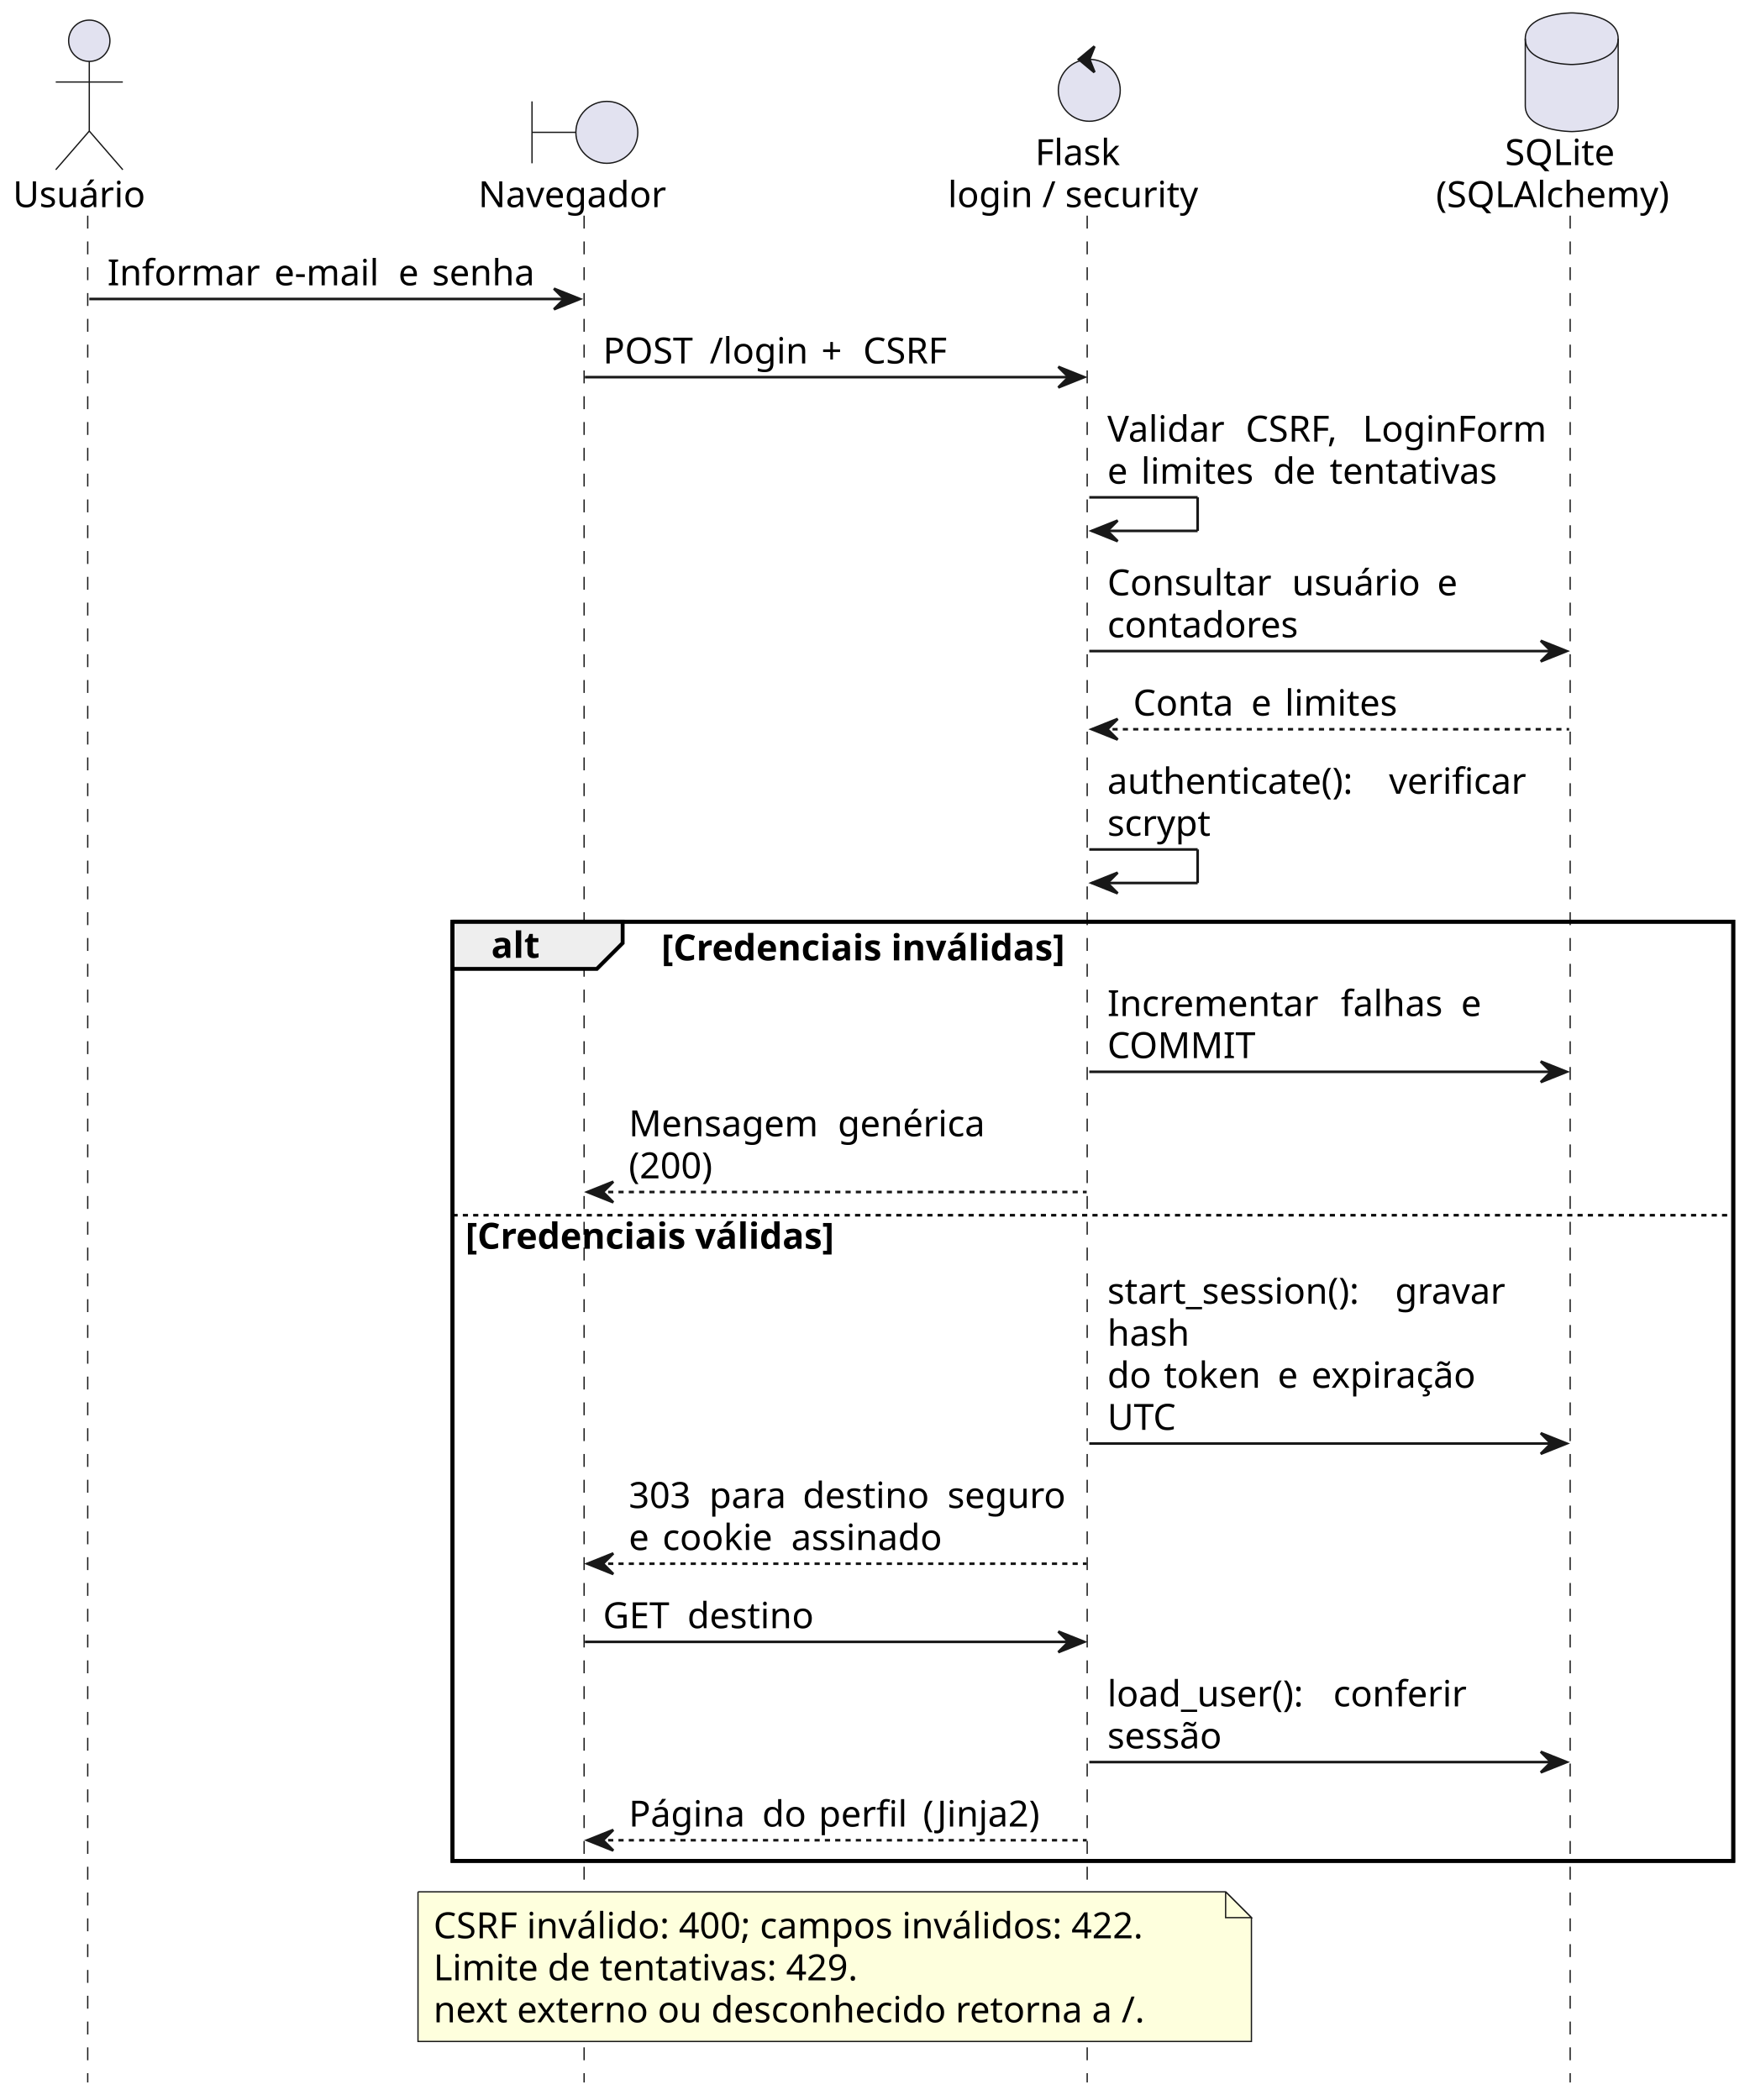
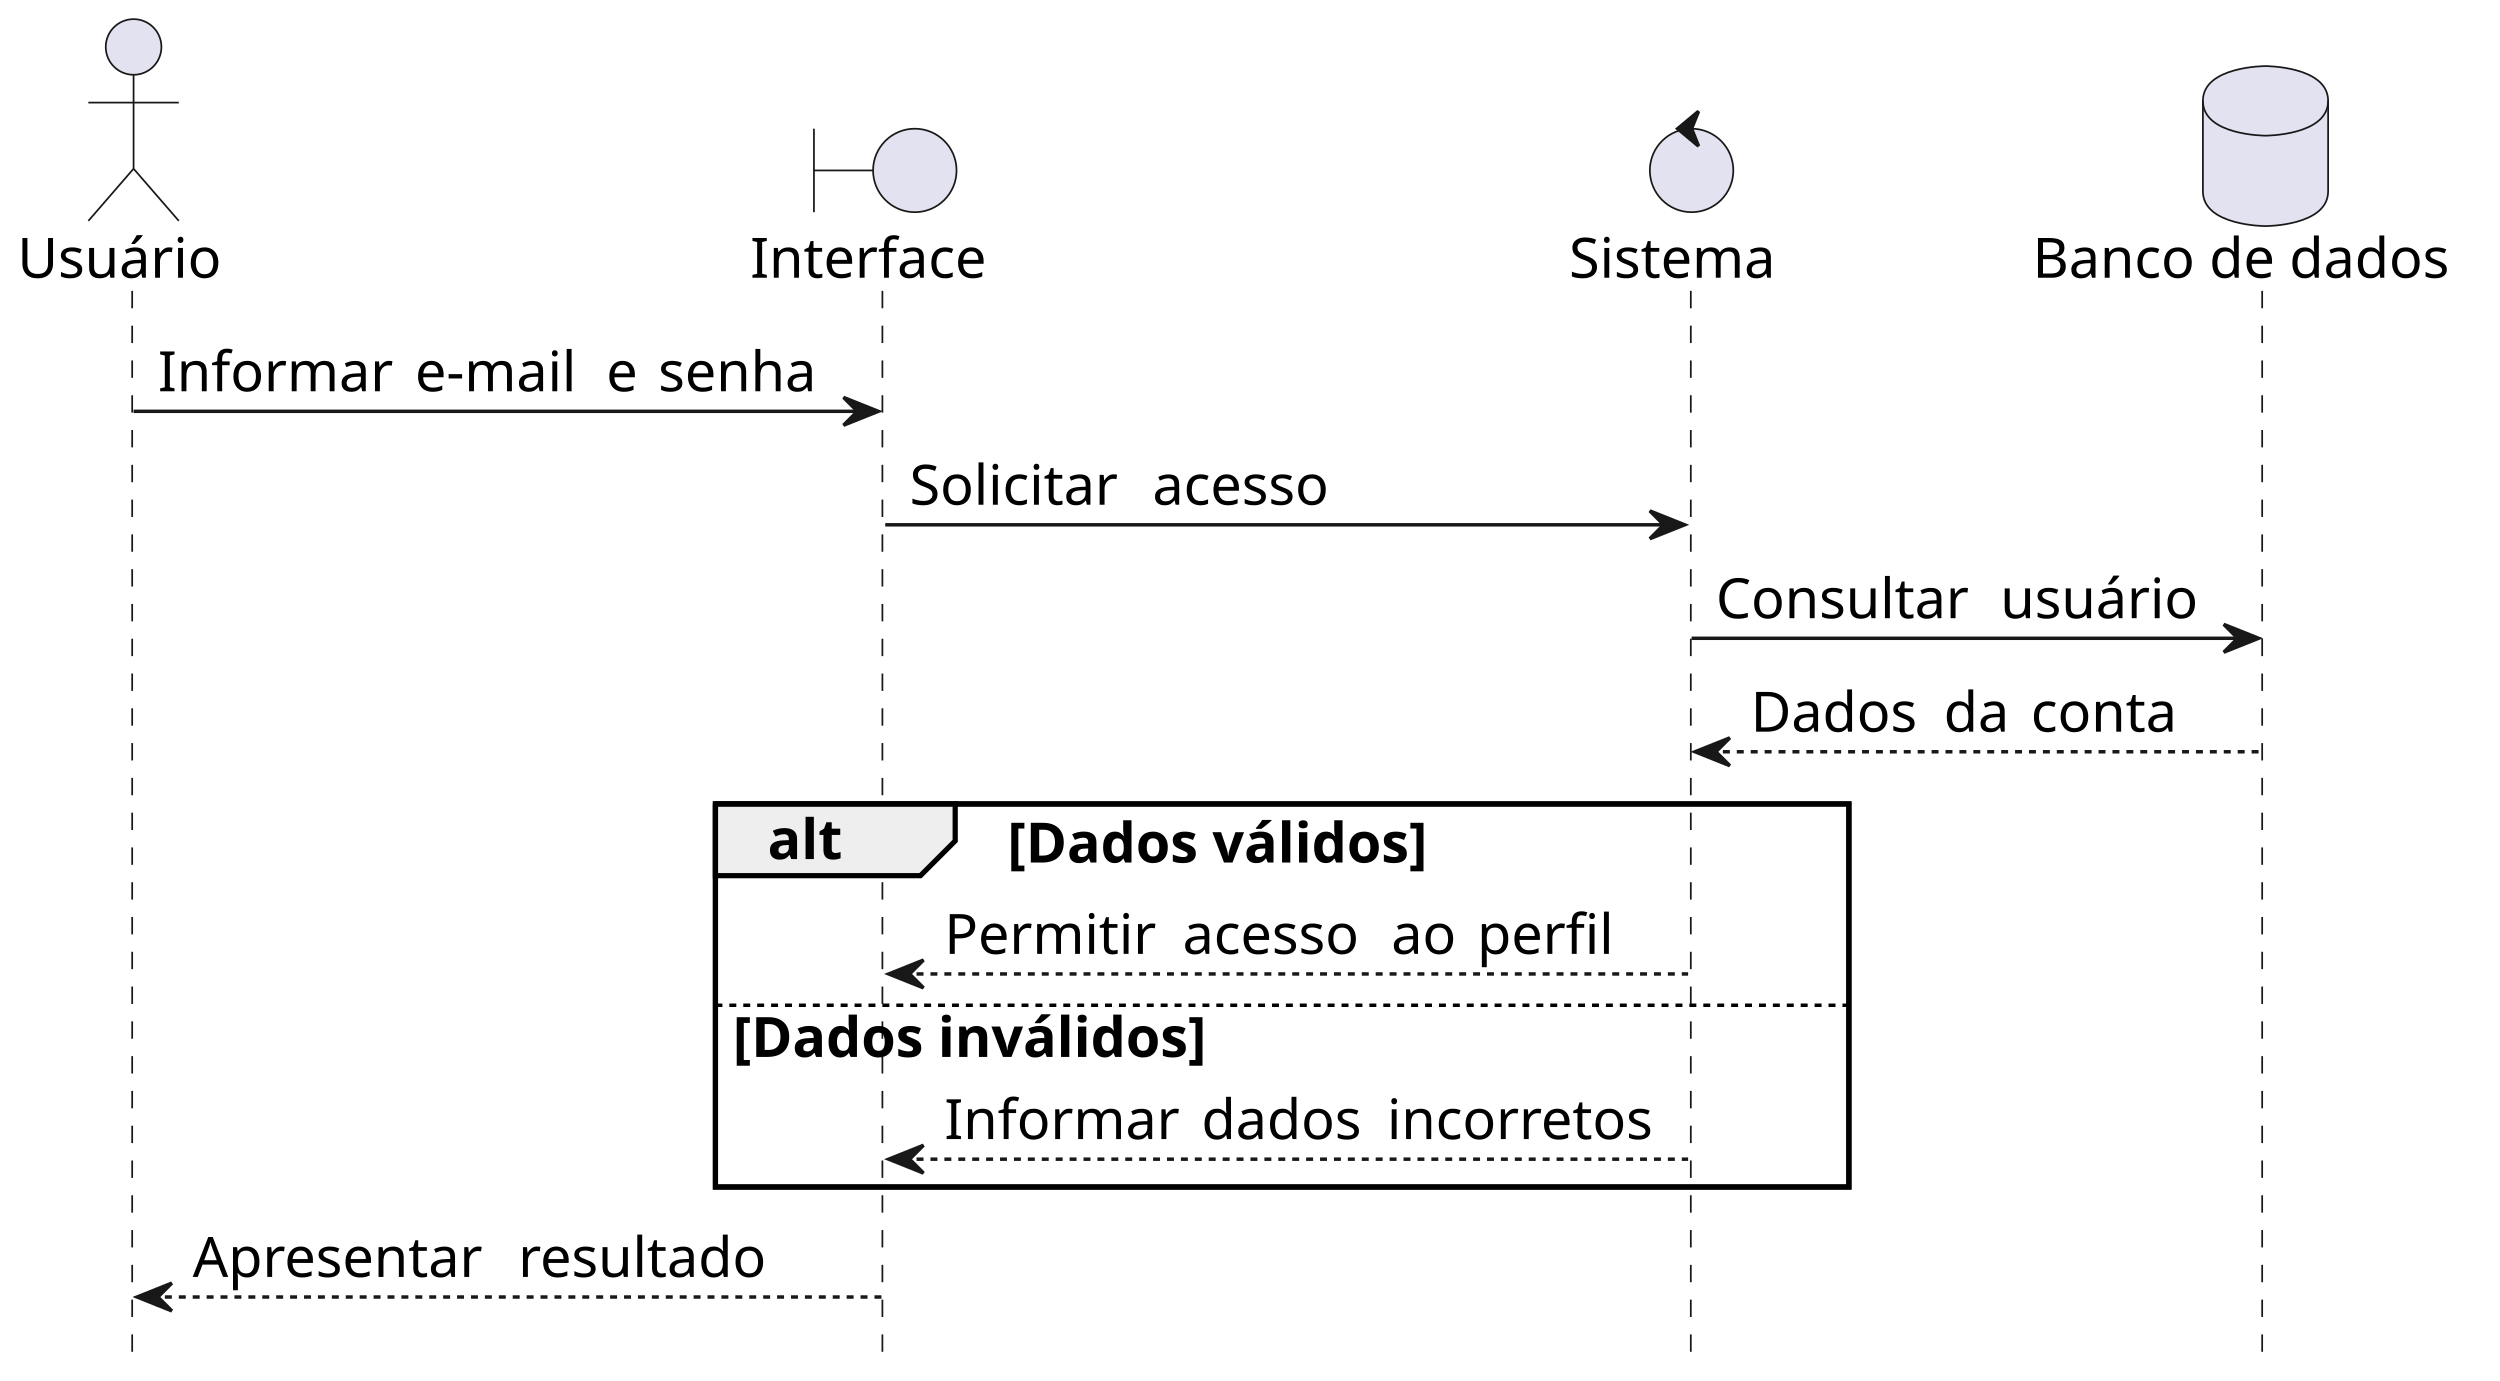
- <svg xmlns="http://www.w3.org/2000/svg" contentStyleType="text/css" data-diagram-type="SEQUENCE" height="814px" preserveAspectRatio="none" style="width:678px;height:814px;background:#FFFFFF;" version="1.1" viewBox="0 0 678 814" width="678px" zoomAndPan="magnify">
+ <svg xmlns="http://www.w3.org/2000/svg" contentStyleType="text/css" data-diagram-type="SEQUENCE" height="1240.625px" preserveAspectRatio="none" style="width:2246px;height:1240px;background:#FFFFFF;" version="1.1" viewBox="0 0 2246 1240" width="2246.875px" zoomAndPan="magnify">
  <defs />
  <g>
-     <rect fill="none" height="364.047" style="stroke:#000000;stroke-width:1.5;" width="496.363" x="175.372" y="357.266" />
+     <rect fill="none" height="344.141" style="stroke:#000000;stroke-width:4.688;" width="1018.286" x="642.749" y="722.266" />
    <g>
-       <rect fill="#000000" fill-opacity="0" height="723.609" width="8" x="30.602" y="83.594" />
-       <line style="stroke:#181818;stroke-width:0.5;stroke-dasharray:5,5;" x1="34" x2="34" y1="83.594" y2="807.203" />
+       <rect fill="#000000" fill-opacity="0" height="960.156" width="25" x="107.507" y="261.328" />
+       <line style="stroke:#181818;stroke-width:1.562;stroke-dasharray:15.625,15.625;" x1="118.75" x2="118.75" y1="261.328" y2="1221.484" />
    </g>
    <g>
-       <rect fill="#000000" fill-opacity="0" height="723.609" width="8" x="222.684" y="83.594" />
-       <line style="stroke:#181818;stroke-width:0.5;stroke-dasharray:5,5;" x1="226.372" x2="226.372" y1="83.594" y2="807.203" />
+       <rect fill="#000000" fill-opacity="0" height="960.156" width="25" x="782.8" y="261.328" />
+       <line style="stroke:#181818;stroke-width:1.562;stroke-dasharray:15.625,15.625;" x1="792.749" x2="792.749" y1="261.328" y2="1221.484" />
    </g>
    <g>
-       <rect fill="#000000" fill-opacity="0" height="723.609" width="8" x="418.157" y="83.594" />
-       <line style="stroke:#181818;stroke-width:0.5;stroke-dasharray:5,5;" x1="421.347" x2="421.347" y1="83.594" y2="807.203" />
+       <rect fill="#000000" fill-opacity="0" height="960.156" width="25" x="1507.214" y="261.328" />
+       <line style="stroke:#181818;stroke-width:1.562;stroke-dasharray:15.625,15.625;" x1="1519.019" x2="1519.019" y1="261.328" y2="1221.484" />
    </g>
    <g>
-       <rect fill="#000000" fill-opacity="0" height="723.609" width="8" x="605.133" y="83.594" />
-       <line style="stroke:#181818;stroke-width:0.5;stroke-dasharray:5,5;" x1="608.532" x2="608.532" y1="83.594" y2="807.203" />
+       <rect fill="#000000" fill-opacity="0" height="960.156" width="25" x="2022.839" y="261.328" />
+       <line style="stroke:#181818;stroke-width:1.562;stroke-dasharray:15.625,15.625;" x1="2032.336" x2="2032.336" y1="261.328" y2="1221.484" />
    </g>
    <g class="participant participant-head" data-participant="U">
-       <text fill="#000000" font-family="sans-serif" font-size="14" lengthAdjust="spacing" textLength="53.204" x="5" y="80.292">Usuário</text>
-       <ellipse cx="34.602" cy="15.797" fill="#E2E2F0" rx="8" ry="8" style="stroke:#181818;stroke-width:0.5;" />
-       <path d="M34.602,23.797 L34.602,50.797 M21.602,31.797 L47.602,31.797 M34.602,50.797 L21.602,65.797 M34.602,50.797 L47.602,65.797" fill="none" style="stroke:#181818;stroke-width:0.5;" />
+       <text fill="#000000" font-family="sans-serif" font-size="50" lengthAdjust="spacing" textLength="190.015" x="15.625" y="249.536">Usuário</text>
+       <ellipse cx="120.007" cy="42.188" fill="#E2E2F0" rx="25" ry="25" style="stroke:#181818;stroke-width:1.562;" />
+       <path d="M120.007,67.188 L120.007,151.562 M79.382,92.188 L160.632,92.188 M120.007,151.562 L79.382,198.438 M120.007,151.562 L160.632,198.438" fill="none" style="stroke:#181818;stroke-width:1.562;" />
+     </g>
+     <g class="participant participant-head" data-participant="I">
+       <text fill="#000000" font-family="sans-serif" font-size="50" lengthAdjust="spacing" textLength="223.852" x="673.999" y="249.536">Interface</text>
+       <path d="M731.238,115.625 L731.238,190.625 M731.238,153.125 L784.363,153.125" fill="none" style="stroke:#181818;stroke-width:1.562;" />
+       <ellipse cx="821.863" cy="153.125" fill="#E2E2F0" rx="37.5" ry="37.5" style="stroke:#181818;stroke-width:1.562;" />
+     </g>
+     <g class="participant participant-head" data-participant="S">
+       <text fill="#000000" font-family="sans-serif" font-size="50" lengthAdjust="spacing" textLength="201.392" x="1409.644" y="249.536">Sistema</text>
+       <ellipse cx="1519.714" cy="153.125" fill="#E2E2F0" rx="37.5" ry="37.5" style="stroke:#181818;stroke-width:1.562;" />
+       <polygon fill="#181818" points="1507.214,115.625,1525.964,100,1519.714,115.625,1525.964,131.25,1507.214,115.625" style="stroke:#181818;stroke-width:3.125;" />
    </g>
    <g class="participant participant-head" data-participant="B">
-       <text fill="#000000" font-family="sans-serif" font-size="14" lengthAdjust="spacing" textLength="76.624" x="185.372" y="80.292">Navegador</text>
-       <path d="M206.184,39.297 L206.184,63.297 M206.184,51.297 L223.184,51.297" fill="none" style="stroke:#181818;stroke-width:0.5;" />
-       <ellipse cx="235.184" cy="51.297" fill="#E2E2F0" rx="12" ry="12" style="stroke:#181818;stroke-width:0.5;" />
+       <text fill="#000000" font-family="sans-serif" font-size="50" lengthAdjust="spacing" textLength="399.756" x="1826.086" y="249.536">Banco de dados</text>
+       <path d="M1979.089,90.625 C1979.089,59.375 2035.339,59.375 2035.339,59.375 C2035.339,59.375 2091.589,59.375 2091.589,90.625 L2091.589,171.875 C2091.589,203.125 2035.339,203.125 2035.339,203.125 C2035.339,203.125 1979.089,203.125 1979.089,171.875 L1979.089,90.625" fill="#E2E2F0" style="stroke:#181818;stroke-width:1.562;" />
+       <path d="M1979.089,90.625 C1979.089,121.875 2035.339,121.875 2035.339,121.875 C2035.339,121.875 2091.589,121.875 2091.589,90.625" fill="none" style="stroke:#181818;stroke-width:1.562;" />
    </g>
-     <g class="participant participant-head" data-participant="F">
-       <text fill="#000000" font-family="sans-serif" font-size="14" lengthAdjust="spacing" textLength="35.923" x="401.195" y="63.995">Flask</text>
-       <text fill="#000000" font-family="sans-serif" font-size="14" lengthAdjust="spacing" textLength="103.619" x="367.347" y="80.292">login / security</text>
-       <ellipse cx="422.157" cy="35" fill="#E2E2F0" rx="12" ry="12" style="stroke:#181818;stroke-width:0.5;" />
-       <polygon fill="#181818" points="418.157,23,424.157,18,422.157,23,424.157,28,418.157,23" style="stroke:#181818;stroke-width:1;" />
+     <g class="message" data-participant-1="U" data-participant-2="I">
+       <polygon fill="#181818" points="757.8,357.031,789.05,369.531,757.8,382.031,770.3,369.531" style="stroke:#181818;stroke-width:3.125;" />
+       <line style="stroke:#181818;stroke-width:3.125;" x1="120.007" x2="776.55" y1="369.531" y2="369.531" />
+       <text fill="#000000" font-family="sans-serif" font-size="50" lengthAdjust="spacing" textLength="215.088" x="141.882" y="351.489">Informar</text>
+       <text fill="#000000" font-family="sans-serif" font-size="50" lengthAdjust="spacing" textLength="15.894" x="356.97" y="351.489"> </text>
+       <text fill="#000000" font-family="sans-serif" font-size="50" lengthAdjust="spacing" textLength="155.933" x="372.864" y="351.489">e-mail</text>
+       <text fill="#000000" font-family="sans-serif" font-size="50" lengthAdjust="spacing" textLength="15.894" x="528.796" y="351.489"> </text>
+       <text fill="#000000" font-family="sans-serif" font-size="50" lengthAdjust="spacing" textLength="30.762" x="544.69" y="351.489">e</text>
+       <text fill="#000000" font-family="sans-serif" font-size="50" lengthAdjust="spacing" textLength="15.894" x="575.452" y="351.489"> </text>
+       <text fill="#000000" font-family="sans-serif" font-size="50" lengthAdjust="spacing" textLength="150.83" x="591.345" y="351.489">senha</text>
    </g>
-     <g class="participant participant-head" data-participant="D">
-       <text fill="#000000" font-family="sans-serif" font-size="14" lengthAdjust="spacing" textLength="45.698" x="583.284" y="63.995">SQLite</text>
-       <text fill="#000000" font-family="sans-serif" font-size="14" lengthAdjust="spacing" textLength="99.203" x="556.532" y="80.292">(SQLAlchemy)</text>
-       <path d="M591.133,15 C591.133,5 609.133,5 609.133,5 C609.133,5 627.133,5 627.133,15 L627.133,41 C627.133,51 609.133,51 609.133,51 C609.133,51 591.133,51 591.133,41 L591.133,15" fill="#E2E2F0" style="stroke:#181818;stroke-width:0.5;" />
-       <path d="M591.133,15 C591.133,25 609.133,25 609.133,25 C609.133,25 627.133,25 627.133,15" fill="none" style="stroke:#181818;stroke-width:0.5;" />
+     <g class="message" data-participant-1="I" data-participant-2="S">
+       <polygon fill="#181818" points="1482.214,458.984,1513.464,471.484,1482.214,483.984,1494.714,471.484" style="stroke:#181818;stroke-width:3.125;" />
+       <line style="stroke:#181818;stroke-width:3.125;" x1="795.3" x2="1500.964" y1="471.484" y2="471.484" />
+       <text fill="#000000" font-family="sans-serif" font-size="50" lengthAdjust="spacing" textLength="202.295" x="817.175" y="453.442">Solicitar</text>
+       <text fill="#000000" font-family="sans-serif" font-size="50" lengthAdjust="spacing" textLength="15.894" x="1019.47" y="453.442"> </text>
+       <text fill="#000000" font-family="sans-serif" font-size="50" lengthAdjust="spacing" textLength="171.582" x="1035.364" y="453.442">acesso</text>
    </g>
-     <g class="message" data-participant-1="U" data-participant-2="B">
-       <polygon fill="#181818" points="214.684,111.891,224.684,115.891,214.684,119.891,218.684,115.891" style="stroke:#181818;stroke-width:1;" />
-       <line style="stroke:#181818;stroke-width:1;" x1="34.602" x2="220.684" y1="115.891" y2="115.891" />
-       <text fill="#000000" font-family="sans-serif" font-size="14" lengthAdjust="spacing" textLength="60.225" x="41.602" y="110.589">Informar</text>
-       <text fill="#000000" font-family="sans-serif" font-size="14" lengthAdjust="spacing" textLength="4.45" x="101.827" y="110.589"> </text>
-       <text fill="#000000" font-family="sans-serif" font-size="14" lengthAdjust="spacing" textLength="43.661" x="106.277" y="110.589">e-mail</text>
-       <text fill="#000000" font-family="sans-serif" font-size="14" lengthAdjust="spacing" textLength="4.45" x="149.938" y="110.589"> </text>
-       <text fill="#000000" font-family="sans-serif" font-size="14" lengthAdjust="spacing" textLength="8.613" x="154.388" y="110.589">e</text>
-       <text fill="#000000" font-family="sans-serif" font-size="14" lengthAdjust="spacing" textLength="4.45" x="163.001" y="110.589"> </text>
-       <text fill="#000000" font-family="sans-serif" font-size="14" lengthAdjust="spacing" textLength="42.232" x="167.452" y="110.589">senha</text>
+     <g class="message" data-participant-1="S" data-participant-2="B">
+       <polygon fill="#181818" points="1997.839,560.938,2029.089,573.438,1997.839,585.938,2010.339,573.438" style="stroke:#181818;stroke-width:3.125;" />
+       <line style="stroke:#181818;stroke-width:3.125;" x1="1519.714" x2="2016.589" y1="573.438" y2="573.438" />
+       <text fill="#000000" font-family="sans-serif" font-size="50" lengthAdjust="spacing" textLength="239.624" x="1541.589" y="555.395">Consultar</text>
+       <text fill="#000000" font-family="sans-serif" font-size="50" lengthAdjust="spacing" textLength="15.894" x="1781.213" y="555.395"> </text>
+       <text fill="#000000" font-family="sans-serif" font-size="50" lengthAdjust="spacing" textLength="185.107" x="1797.107" y="555.395">usuário</text>
    </g>
-     <g class="message" data-participant-1="B" data-participant-2="F">
-       <polygon fill="#181818" points="410.157,142.188,420.157,146.188,410.157,150.188,414.157,146.188" style="stroke:#181818;stroke-width:1;" />
-       <line style="stroke:#181818;stroke-width:1;" x1="226.684" x2="416.157" y1="146.188" y2="146.188" />
-       <text fill="#000000" font-family="sans-serif" font-size="14" lengthAdjust="spacing" textLength="36.9" x="233.684" y="140.886">POST</text>
-       <text fill="#000000" font-family="sans-serif" font-size="14" lengthAdjust="spacing" textLength="4.45" x="270.584" y="140.886"> </text>
-       <text fill="#000000" font-family="sans-serif" font-size="14" lengthAdjust="spacing" textLength="38.821" x="275.035" y="140.886">/login</text>
-       <text fill="#000000" font-family="sans-serif" font-size="14" lengthAdjust="spacing" textLength="4.45" x="313.856" y="140.886"> </text>
-       <text fill="#000000" font-family="sans-serif" font-size="14" lengthAdjust="spacing" textLength="11.73" x="318.306" y="140.886">+</text>
-       <text fill="#000000" font-family="sans-serif" font-size="14" lengthAdjust="spacing" textLength="4.45" x="330.037" y="140.886"> </text>
-       <text fill="#000000" font-family="sans-serif" font-size="14" lengthAdjust="spacing" textLength="36.442" x="334.487" y="140.886">CSRF</text>
+     <g class="message" data-participant-1="B" data-participant-2="S">
+       <polygon fill="#181818" points="1554.089,662.891,1522.839,675.391,1554.089,687.891,1541.589,675.391" style="stroke:#181818;stroke-width:3.125;" />
+       <line style="stroke:#181818;stroke-width:3.125;stroke-dasharray:6.25,6.25;" x1="1535.339" x2="2032.214" y1="675.391" y2="675.391" />
+       <text fill="#000000" font-family="sans-serif" font-size="50" lengthAdjust="spacing" textLength="157.519" x="1572.839" y="657.349">Dados</text>
+       <text fill="#000000" font-family="sans-serif" font-size="50" lengthAdjust="spacing" textLength="15.894" x="1730.359" y="657.349"> </text>
+       <text fill="#000000" font-family="sans-serif" font-size="50" lengthAdjust="spacing" textLength="62.378" x="1746.252" y="657.349">da</text>
+       <text fill="#000000" font-family="sans-serif" font-size="50" lengthAdjust="spacing" textLength="15.894" x="1808.63" y="657.349"> </text>
+       <text fill="#000000" font-family="sans-serif" font-size="50" lengthAdjust="spacing" textLength="140.015" x="1824.524" y="657.349">conta</text>
    </g>
-     <g class="message" data-participant-1="F" data-participant-2="F">
-       <line style="stroke:#181818;stroke-width:1;" x1="422.157" x2="464.157" y1="192.781" y2="192.781" />
-       <line style="stroke:#181818;stroke-width:1;" x1="464.157" x2="464.157" y1="192.781" y2="205.781" />
-       <line style="stroke:#181818;stroke-width:1;" x1="423.157" x2="464.157" y1="205.781" y2="205.781" />
-       <polygon fill="#181818" points="433.157,201.781,423.157,205.781,433.157,209.781,429.157,205.781" style="stroke:#181818;stroke-width:1;" />
-       <text fill="#000000" font-family="sans-serif" font-size="14" lengthAdjust="spacing" textLength="49.157" x="429.157" y="171.183">Validar</text>
-       <text fill="#000000" font-family="sans-serif" font-size="14" lengthAdjust="spacing" textLength="4.45" x="478.314" y="171.183"> </text>
-       <text fill="#000000" font-family="sans-serif" font-size="14" lengthAdjust="spacing" textLength="40.893" x="482.764" y="171.183">CSRF,</text>
-       <text fill="#000000" font-family="sans-serif" font-size="14" lengthAdjust="spacing" textLength="4.45" x="523.657" y="171.183"> </text>
-       <text fill="#000000" font-family="sans-serif" font-size="14" lengthAdjust="spacing" textLength="74.026" x="528.107" y="171.183">LoginForm</text>
-       <text fill="#000000" font-family="sans-serif" font-size="14" lengthAdjust="spacing" textLength="8.613" x="429.157" y="187.48">e</text>
-       <text fill="#000000" font-family="sans-serif" font-size="14" lengthAdjust="spacing" textLength="4.45" x="437.77" y="187.48"> </text>
-       <text fill="#000000" font-family="sans-serif" font-size="14" lengthAdjust="spacing" textLength="46.703" x="442.22" y="187.48">limites</text>
-       <text fill="#000000" font-family="sans-serif" font-size="14" lengthAdjust="spacing" textLength="4.45" x="488.923" y="187.48"> </text>
-       <text fill="#000000" font-family="sans-serif" font-size="14" lengthAdjust="spacing" textLength="17.5" x="493.373" y="187.48">de</text>
-       <text fill="#000000" font-family="sans-serif" font-size="14" lengthAdjust="spacing" textLength="4.45" x="510.873" y="187.48"> </text>
-       <text fill="#000000" font-family="sans-serif" font-size="14" lengthAdjust="spacing" textLength="70.581" x="515.324" y="187.48">tentativas</text>
+     <path d="M642.749,722.266 L858.154,722.266 L858.154,755.469 L826.904,786.719 L642.749,786.719 L642.749,722.266" fill="#EEEEEE" style="stroke:#000000;stroke-width:4.688;" />
+     <rect fill="none" height="344.141" style="stroke:#000000;stroke-width:4.688;" width="1018.286" x="642.749" y="722.266" />
+     <text fill="#000000" font-family="sans-serif" font-size="50" font-weight="bold" lengthAdjust="spacing" textLength="74.78" x="689.624" y="771.802">alt</text>
+     <text fill="#000000" font-family="sans-serif" font-size="50" font-weight="bold" lengthAdjust="spacing" textLength="438.769" x="905.029" y="774.927">[Dados válidos]</text>
+     <g class="message" data-participant-1="S" data-participant-2="I">
+       <polygon fill="#181818" points="829.675,862.5,798.425,875,829.675,887.5,817.175,875" style="stroke:#181818;stroke-width:3.125;" />
+       <line style="stroke:#181818;stroke-width:3.125;stroke-dasharray:6.25,6.25;" x1="810.925" x2="1516.589" y1="875" y2="875" />
+       <text fill="#000000" font-family="sans-serif" font-size="50" lengthAdjust="spacing" textLength="198.12" x="848.425" y="856.958">Permitir</text>
+       <text fill="#000000" font-family="sans-serif" font-size="50" lengthAdjust="spacing" textLength="15.894" x="1046.545" y="856.958"> </text>
+       <text fill="#000000" font-family="sans-serif" font-size="50" lengthAdjust="spacing" textLength="171.582" x="1062.439" y="856.958">acesso</text>
+       <text fill="#000000" font-family="sans-serif" font-size="50" lengthAdjust="spacing" textLength="15.894" x="1234.021" y="856.958"> </text>
+       <text fill="#000000" font-family="sans-serif" font-size="50" lengthAdjust="spacing" textLength="61.23" x="1249.915" y="856.958">ao</text>
+       <text fill="#000000" font-family="sans-serif" font-size="50" lengthAdjust="spacing" textLength="15.894" x="1311.145" y="856.958"> </text>
+       <text fill="#000000" font-family="sans-serif" font-size="50" lengthAdjust="spacing" textLength="128.442" x="1327.039" y="856.958">perfil</text>
    </g>
-     <g class="message" data-participant-1="F" data-participant-2="D">
-       <polygon fill="#181818" points="597.133,248.375,607.133,252.375,597.133,256.375,601.133,252.375" style="stroke:#181818;stroke-width:1;" />
-       <line style="stroke:#181818;stroke-width:1;" x1="422.157" x2="603.133" y1="252.375" y2="252.375" />
-       <text fill="#000000" font-family="sans-serif" font-size="14" lengthAdjust="spacing" textLength="67.095" x="429.157" y="230.776">Consultar</text>
-       <text fill="#000000" font-family="sans-serif" font-size="14" lengthAdjust="spacing" textLength="4.45" x="496.252" y="230.776"> </text>
-       <text fill="#000000" font-family="sans-serif" font-size="14" lengthAdjust="spacing" textLength="51.83" x="500.702" y="230.776">usuário</text>
-       <text fill="#000000" font-family="sans-serif" font-size="14" lengthAdjust="spacing" textLength="4.45" x="552.532" y="230.776"> </text>
-       <text fill="#000000" font-family="sans-serif" font-size="14" lengthAdjust="spacing" textLength="8.613" x="556.982" y="230.776">e</text>
-       <text fill="#000000" font-family="sans-serif" font-size="14" lengthAdjust="spacing" textLength="78.319" x="429.157" y="247.073">contadores</text>
+     <line style="stroke:#000000;stroke-width:3.125;stroke-dasharray:6.25,6.25;" x1="642.749" x2="1661.035" y1="903.125" y2="903.125" />
+     <text fill="#000000" font-family="sans-serif" font-size="50" font-weight="bold" lengthAdjust="spacing" textLength="491.504" x="658.374" y="949.536">[Dados inválidos]</text>
+     <g class="message" data-participant-1="S" data-participant-2="I">
+       <polygon fill="#181818" points="829.675,1028.906,798.425,1041.406,829.675,1053.906,817.175,1041.406" style="stroke:#181818;stroke-width:3.125;" />
+       <line style="stroke:#181818;stroke-width:3.125;stroke-dasharray:6.25,6.25;" x1="810.925" x2="1516.589" y1="1041.406" y2="1041.406" />
+       <text fill="#000000" font-family="sans-serif" font-size="50" lengthAdjust="spacing" textLength="215.088" x="848.425" y="1023.364">Informar</text>
+       <text fill="#000000" font-family="sans-serif" font-size="50" lengthAdjust="spacing" textLength="15.894" x="1063.513" y="1023.364"> </text>
+       <text fill="#000000" font-family="sans-serif" font-size="50" lengthAdjust="spacing" textLength="150.757" x="1079.407" y="1023.364">dados</text>
+       <text fill="#000000" font-family="sans-serif" font-size="50" lengthAdjust="spacing" textLength="15.894" x="1230.164" y="1023.364"> </text>
+       <text fill="#000000" font-family="sans-serif" font-size="50" lengthAdjust="spacing" textLength="251.782" x="1246.057" y="1023.364">incorretos</text>
    </g>
-     <g class="message" data-participant-1="D" data-participant-2="F">
-       <polygon fill="#181818" points="433.157,278.672,423.157,282.672,433.157,286.672,429.157,282.672" style="stroke:#181818;stroke-width:1;" />
-       <line style="stroke:#181818;stroke-width:1;stroke-dasharray:2,2;" x1="427.157" x2="608.133" y1="282.672" y2="282.672" />
-       <text fill="#000000" font-family="sans-serif" font-size="14" lengthAdjust="spacing" textLength="41.282" x="439.157" y="277.37">Conta</text>
-       <text fill="#000000" font-family="sans-serif" font-size="14" lengthAdjust="spacing" textLength="4.45" x="480.439" y="277.37"> </text>
-       <text fill="#000000" font-family="sans-serif" font-size="14" lengthAdjust="spacing" textLength="8.613" x="484.889" y="277.37">e</text>
-       <text fill="#000000" font-family="sans-serif" font-size="14" lengthAdjust="spacing" textLength="4.45" x="493.502" y="277.37"> </text>
-       <text fill="#000000" font-family="sans-serif" font-size="14" lengthAdjust="spacing" textLength="46.703" x="497.953" y="277.37">limites</text>
+     <g class="message" data-participant-1="I" data-participant-2="U">
+       <polygon fill="#181818" points="154.382,1152.734,123.132,1165.234,154.382,1177.734,141.882,1165.234" style="stroke:#181818;stroke-width:3.125;" />
+       <line style="stroke:#181818;stroke-width:3.125;stroke-dasharray:6.25,6.25;" x1="135.632" x2="792.175" y1="1165.234" y2="1165.234" />
+       <text fill="#000000" font-family="sans-serif" font-size="50" lengthAdjust="spacing" textLength="276.562" x="173.132" y="1147.192">Apresentar</text>
+       <text fill="#000000" font-family="sans-serif" font-size="50" lengthAdjust="spacing" textLength="15.894" x="449.695" y="1147.192"> </text>
+       <text fill="#000000" font-family="sans-serif" font-size="50" lengthAdjust="spacing" textLength="235.523" x="465.588" y="1147.192">resultado</text>
    </g>
-     <g class="message" data-participant-1="F" data-participant-2="F">
-       <line style="stroke:#181818;stroke-width:1;" x1="422.157" x2="464.157" y1="329.266" y2="329.266" />
-       <line style="stroke:#181818;stroke-width:1;" x1="464.157" x2="464.157" y1="329.266" y2="342.266" />
-       <line style="stroke:#181818;stroke-width:1;" x1="423.157" x2="464.157" y1="342.266" y2="342.266" />
-       <polygon fill="#181818" points="433.157,338.266,423.157,342.266,433.157,346.266,429.157,342.266" style="stroke:#181818;stroke-width:1;" />
-       <text fill="#000000" font-family="sans-serif" font-size="14" lengthAdjust="spacing" textLength="104.699" x="429.157" y="307.667">authenticate():</text>
-       <text fill="#000000" font-family="sans-serif" font-size="14" lengthAdjust="spacing" textLength="4.45" x="533.856" y="307.667"> </text>
-       <text fill="#000000" font-family="sans-serif" font-size="14" lengthAdjust="spacing" textLength="57.395" x="538.306" y="307.667">verificar</text>
-       <text fill="#000000" font-family="sans-serif" font-size="14" lengthAdjust="spacing" textLength="43.408" x="429.157" y="323.964">scrypt</text>
-     </g>
-     <path d="M175.372,357.266 L241.31,357.266 L241.31,365.562 L231.31,375.562 L175.372,375.562 L175.372,357.266" fill="#EEEEEE" style="stroke:#000000;stroke-width:1.5;" />
-     <rect fill="none" height="364.047" style="stroke:#000000;stroke-width:1.5;" width="496.363" x="175.372" y="357.266" />
-     <text fill="#000000" font-family="sans-serif" font-size="14" font-weight="bold" lengthAdjust="spacing" textLength="20.939" x="190.372" y="371.261">alt</text>
-     <text fill="#000000" font-family="sans-serif" font-size="14" font-weight="bold" lengthAdjust="spacing" textLength="180.243" x="256.31" y="372.261">[Credenciais inválidas]</text>
-     <g class="message" data-participant-1="F" data-participant-2="D">
-       <polygon fill="#181818" points="597.133,411.453,607.133,415.453,597.133,419.453,601.133,415.453" style="stroke:#181818;stroke-width:1;" />
-       <line style="stroke:#181818;stroke-width:1;" x1="422.157" x2="603.133" y1="415.453" y2="415.453" />
-       <text fill="#000000" font-family="sans-serif" font-size="14" lengthAdjust="spacing" textLength="86.017" x="429.157" y="393.854">Incrementar</text>
-       <text fill="#000000" font-family="sans-serif" font-size="14" lengthAdjust="spacing" textLength="4.45" x="515.173" y="393.854"> </text>
-       <text fill="#000000" font-family="sans-serif" font-size="14" lengthAdjust="spacing" textLength="42.144" x="519.624" y="393.854">falhas</text>
-       <text fill="#000000" font-family="sans-serif" font-size="14" lengthAdjust="spacing" textLength="4.45" x="561.767" y="393.854"> </text>
-       <text fill="#000000" font-family="sans-serif" font-size="14" lengthAdjust="spacing" textLength="8.613" x="566.217" y="393.854">e</text>
-       <text fill="#000000" font-family="sans-serif" font-size="14" lengthAdjust="spacing" textLength="57.634" x="429.157" y="410.151">COMMIT</text>
-     </g>
-     <g class="message" data-participant-1="F" data-participant-2="B">
-       <polygon fill="#181818" points="237.684,458.047,227.684,462.047,237.684,466.047,233.684,462.047" style="stroke:#181818;stroke-width:1;" />
-       <line style="stroke:#181818;stroke-width:1;stroke-dasharray:2,2;" x1="231.684" x2="421.157" y1="462.047" y2="462.047" />
-       <text fill="#000000" font-family="sans-serif" font-size="14" lengthAdjust="spacing" textLength="76.576" x="243.684" y="440.448">Mensagem</text>
-       <text fill="#000000" font-family="sans-serif" font-size="14" lengthAdjust="spacing" textLength="4.45" x="320.26" y="440.448"> </text>
-       <text fill="#000000" font-family="sans-serif" font-size="14" lengthAdjust="spacing" textLength="60.908" x="324.71" y="440.448">genérica</text>
-       <text fill="#000000" font-family="sans-serif" font-size="14" lengthAdjust="spacing" textLength="37.645" x="243.684" y="456.745">(200)</text>
-     </g>
-     <line style="stroke:#000000;stroke-width:1;stroke-dasharray:2,2;" x1="175.372" x2="671.735" y1="471.047" y2="471.047" />
-     <text fill="#000000" font-family="sans-serif" font-size="14" font-weight="bold" lengthAdjust="spacing" textLength="165.477" x="180.372" y="484.042">[Credenciais válidas]</text>
-     <g class="message" data-participant-1="F" data-participant-2="D">
-       <polygon fill="#181818" points="597.133,555.531,607.133,559.531,597.133,563.531,601.133,559.531" style="stroke:#181818;stroke-width:1;" />
-       <line style="stroke:#181818;stroke-width:1;" x1="422.157" x2="603.133" y1="559.531" y2="559.531" />
-       <text fill="#000000" font-family="sans-serif" font-size="14" lengthAdjust="spacing" textLength="107.071" x="429.157" y="505.339">start_session():</text>
-       <text fill="#000000" font-family="sans-serif" font-size="14" lengthAdjust="spacing" textLength="4.45" x="536.228" y="505.339"> </text>
-       <text fill="#000000" font-family="sans-serif" font-size="14" lengthAdjust="spacing" textLength="45.842" x="540.678" y="505.339">gravar</text>
-       <text fill="#000000" font-family="sans-serif" font-size="14" lengthAdjust="spacing" textLength="33.619" x="429.157" y="521.636">hash</text>
-       <text fill="#000000" font-family="sans-serif" font-size="14" lengthAdjust="spacing" textLength="17.452" x="429.157" y="537.933">do</text>
-       <text fill="#000000" font-family="sans-serif" font-size="14" lengthAdjust="spacing" textLength="4.45" x="446.609" y="537.933"> </text>
-       <text fill="#000000" font-family="sans-serif" font-size="14" lengthAdjust="spacing" textLength="39.648" x="451.059" y="537.933">token</text>
-       <text fill="#000000" font-family="sans-serif" font-size="14" lengthAdjust="spacing" textLength="4.45" x="490.707" y="537.933"> </text>
-       <text fill="#000000" font-family="sans-serif" font-size="14" lengthAdjust="spacing" textLength="8.613" x="495.158" y="537.933">e</text>
-       <text fill="#000000" font-family="sans-serif" font-size="14" lengthAdjust="spacing" textLength="4.45" x="503.771" y="537.933"> </text>
-       <text fill="#000000" font-family="sans-serif" font-size="14" lengthAdjust="spacing" textLength="68.852" x="508.221" y="537.933">expiração</text>
-       <text fill="#000000" font-family="sans-serif" font-size="14" lengthAdjust="spacing" textLength="28.574" x="429.157" y="554.23">UTC</text>
-     </g>
-     <g class="message" data-participant-1="F" data-participant-2="B">
-       <polygon fill="#181818" points="237.684,602.125,227.684,606.125,237.684,610.125,233.684,606.125" style="stroke:#181818;stroke-width:1;" />
-       <line style="stroke:#181818;stroke-width:1;stroke-dasharray:2,2;" x1="231.684" x2="421.157" y1="606.125" y2="606.125" />
-       <text fill="#000000" font-family="sans-serif" font-size="14" lengthAdjust="spacing" textLength="26.722" x="243.684" y="584.526">303</text>
-       <text fill="#000000" font-family="sans-serif" font-size="14" lengthAdjust="spacing" textLength="4.45" x="270.406" y="584.526"> </text>
-       <text fill="#000000" font-family="sans-serif" font-size="14" lengthAdjust="spacing" textLength="31.801" x="274.856" y="584.526">para</text>
-       <text fill="#000000" font-family="sans-serif" font-size="14" lengthAdjust="spacing" textLength="4.45" x="306.657" y="584.526"> </text>
-       <text fill="#000000" font-family="sans-serif" font-size="14" lengthAdjust="spacing" textLength="51.611" x="311.107" y="584.526">destino</text>
-       <text fill="#000000" font-family="sans-serif" font-size="14" lengthAdjust="spacing" textLength="4.45" x="362.718" y="584.526"> </text>
-       <text fill="#000000" font-family="sans-serif" font-size="14" lengthAdjust="spacing" textLength="47.988" x="367.168" y="584.526">seguro</text>
-       <text fill="#000000" font-family="sans-serif" font-size="14" lengthAdjust="spacing" textLength="8.613" x="243.684" y="600.823">e</text>
-       <text fill="#000000" font-family="sans-serif" font-size="14" lengthAdjust="spacing" textLength="4.45" x="252.297" y="600.823"> </text>
-       <text fill="#000000" font-family="sans-serif" font-size="14" lengthAdjust="spacing" textLength="45.438" x="256.748" y="600.823">cookie</text>
-       <text fill="#000000" font-family="sans-serif" font-size="14" lengthAdjust="spacing" textLength="4.45" x="302.186" y="600.823"> </text>
-       <text fill="#000000" font-family="sans-serif" font-size="14" lengthAdjust="spacing" textLength="61.961" x="306.636" y="600.823">assinado</text>
-     </g>
-     <g class="message" data-participant-1="B" data-participant-2="F">
-       <polygon fill="#181818" points="410.157,632.422,420.157,636.422,410.157,640.422,414.157,636.422" style="stroke:#181818;stroke-width:1;" />
-       <line style="stroke:#181818;stroke-width:1;" x1="226.684" x2="416.157" y1="636.422" y2="636.422" />
-       <text fill="#000000" font-family="sans-serif" font-size="14" lengthAdjust="spacing" textLength="28.246" x="233.684" y="631.12">GET</text>
-       <text fill="#000000" font-family="sans-serif" font-size="14" lengthAdjust="spacing" textLength="4.45" x="261.93" y="631.12"> </text>
-       <text fill="#000000" font-family="sans-serif" font-size="14" lengthAdjust="spacing" textLength="51.611" x="266.38" y="631.12">destino</text>
-     </g>
-     <g class="message" data-participant-1="F" data-participant-2="D">
-       <polygon fill="#181818" points="597.133,679.016,607.133,683.016,597.133,687.016,601.133,683.016" style="stroke:#181818;stroke-width:1;" />
-       <line style="stroke:#181818;stroke-width:1;" x1="422.157" x2="603.133" y1="683.016" y2="683.016" />
-       <text fill="#000000" font-family="sans-serif" font-size="14" lengthAdjust="spacing" textLength="83.098" x="429.157" y="661.417">load_user():</text>
-       <text fill="#000000" font-family="sans-serif" font-size="14" lengthAdjust="spacing" textLength="4.45" x="512.254" y="661.417"> </text>
-       <text fill="#000000" font-family="sans-serif" font-size="14" lengthAdjust="spacing" textLength="54.079" x="516.705" y="661.417">conferir</text>
-       <text fill="#000000" font-family="sans-serif" font-size="14" lengthAdjust="spacing" textLength="47.64" x="429.157" y="677.714">sessão</text>
-     </g>
-     <g class="message" data-participant-1="F" data-participant-2="B">
-       <polygon fill="#181818" points="237.684,709.312,227.684,713.312,237.684,717.312,233.684,713.312" style="stroke:#181818;stroke-width:1;" />
-       <line style="stroke:#181818;stroke-width:1;stroke-dasharray:2,2;" x1="231.684" x2="421.157" y1="713.312" y2="713.312" />
-       <text fill="#000000" font-family="sans-serif" font-size="14" lengthAdjust="spacing" textLength="47.25" x="243.684" y="708.011">Página</text>
-       <text fill="#000000" font-family="sans-serif" font-size="14" lengthAdjust="spacing" textLength="4.45" x="290.934" y="708.011"> </text>
-       <text fill="#000000" font-family="sans-serif" font-size="14" lengthAdjust="spacing" textLength="17.452" x="295.384" y="708.011">do</text>
-       <text fill="#000000" font-family="sans-serif" font-size="14" lengthAdjust="spacing" textLength="4.45" x="312.836" y="708.011"> </text>
-       <text fill="#000000" font-family="sans-serif" font-size="14" lengthAdjust="spacing" textLength="35.964" x="317.287" y="708.011">perfil</text>
-       <text fill="#000000" font-family="sans-serif" font-size="14" lengthAdjust="spacing" textLength="4.45" x="353.25" y="708.011"> </text>
-       <text fill="#000000" font-family="sans-serif" font-size="14" lengthAdjust="spacing" textLength="49.191" x="357.701" y="708.011">(Jinja2)</text>
-     </g>
-     <path d="M162,733.312 L162,791.312 L485,791.312 L485,743.312 L475,733.312 L162,733.312" fill="#FEFFDD" style="stroke:#181818;stroke-width:0.5;" />
-     <path d="M475,733.312 L475,743.312 L485,743.312 L475,733.312" fill="#FEFFDD" style="stroke:#181818;stroke-width:0.5;" />
-     <text fill="#000000" font-family="sans-serif" font-size="14" lengthAdjust="spacing" textLength="302.408" x="168" y="751.308">CSRF inválido: 400; campos inválidos: 422.</text>
-     <text fill="#000000" font-family="sans-serif" font-size="14" lengthAdjust="spacing" textLength="180.64" x="168" y="767.605">Limite de tentativas: 429.</text>
-     <text fill="#000000" font-family="sans-serif" font-size="14" lengthAdjust="spacing" textLength="295.429" x="168" y="783.901">next externo ou desconhecido retorna a /.</text>
  </g>
</svg>
